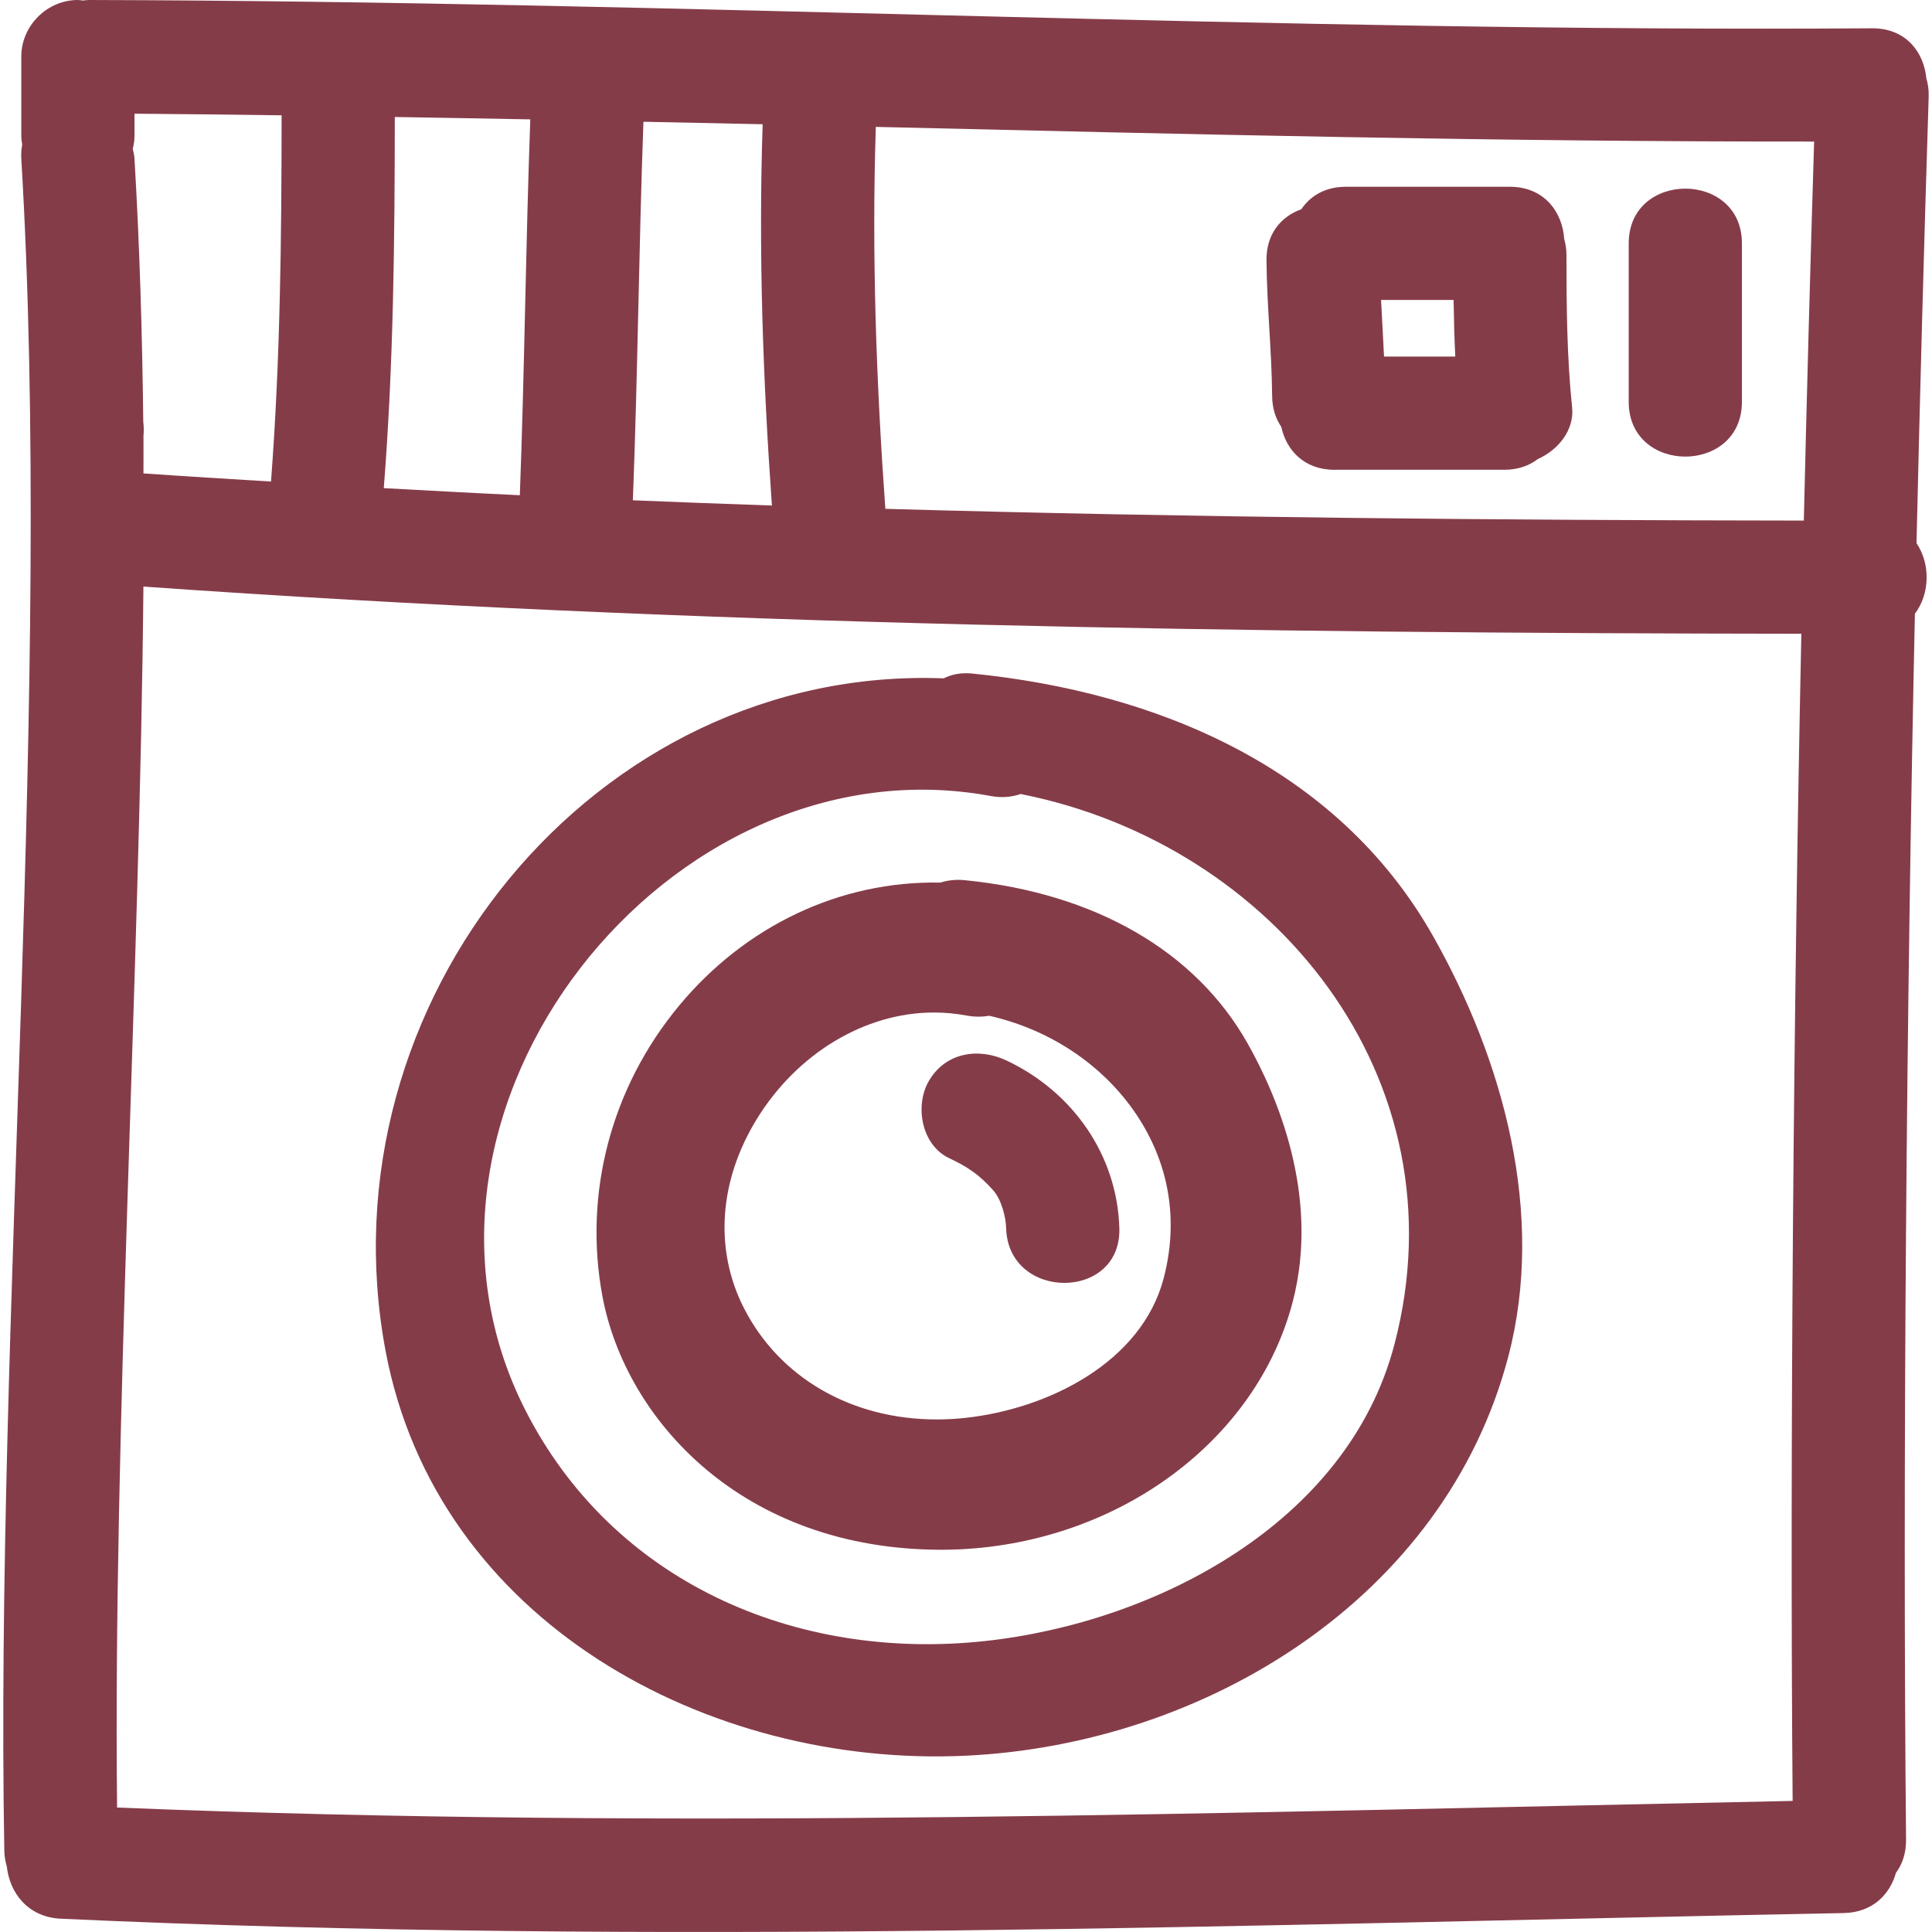
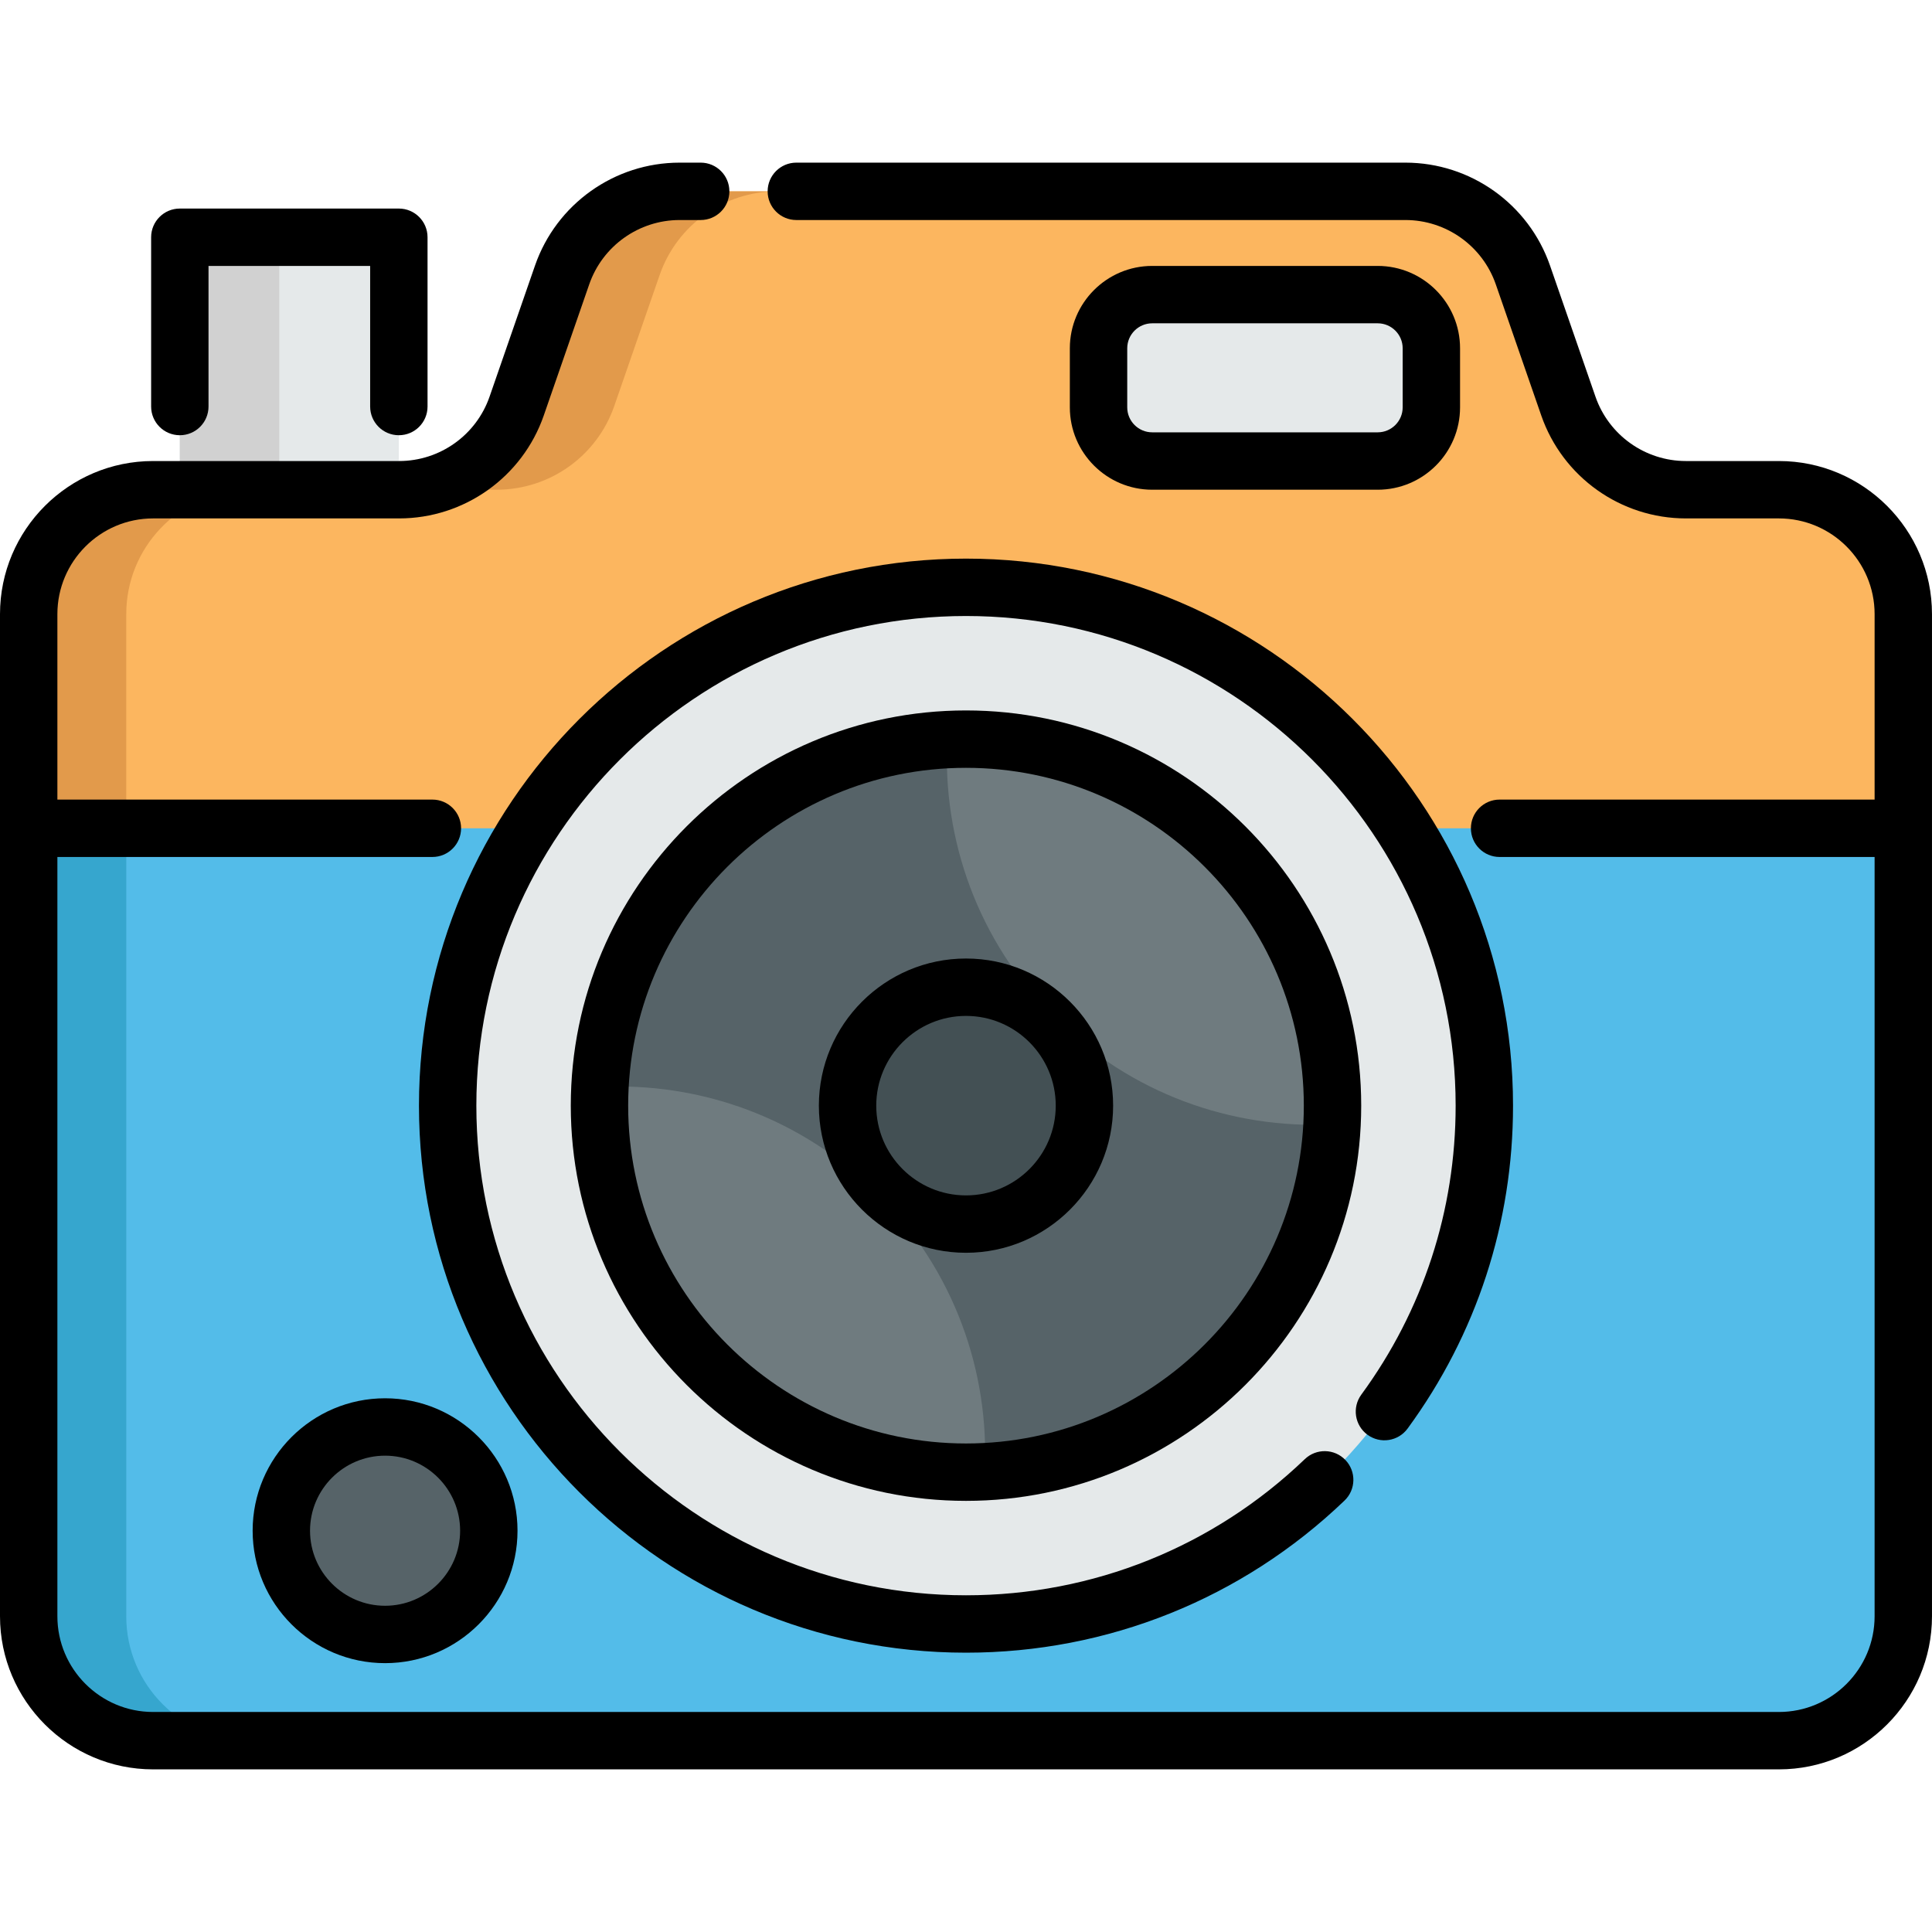
- <svg xmlns="http://www.w3.org/2000/svg" version="1.1" id="Capa_1" x="0px" y="0px" width="512px" height="512px" viewBox="0 0 443.737 443.737" style="enable-background:new 0 0 443.737 443.737;" xml:space="preserve">
+ <svg xmlns="http://www.w3.org/2000/svg" version="1.1" id="Layer_1" x="0px" y="0px" viewBox="0 0 505.003 505.003" style="enable-background:new 0 0 505.003 505.003;" xml:space="preserve" width="512" height="512">
  <g>
    <g>
-       <path d="M442.435,17.971c-0.574-5.979-4.692-11.522-12.456-11.471C293.356,7.446,157.091,0.317,20.491,0    c-0.516,0-0.978,0.073-1.455,0.119C18.65,0.083,18.282,0,17.891,0c-7.086,0-13,5.913-13,12.999v18.2    c0,0.68,0.104,1.34,0.208,1.996c-0.172,1-0.276,2.044-0.208,3.204c7.195,120.927-6.043,267.721-3.9,388.688    c0.021,1.336,0.259,2.529,0.582,3.651c0.65,5.941,4.768,11.593,12.418,11.948c136.46,6.267,273.002,1.361,409.488-1.3    c6.622-0.132,10.593-4.296,11.979-9.242c1.463-1.965,2.352-4.509,2.321-7.657c-0.818-84.66,0.106-192.293,2.031-281.53    c3.468-4.561,3.59-11.461,0.37-16.196c0.803-34.944,1.747-69.383,2.798-102.662C443.024,20.565,442.791,19.225,442.435,17.971z     M147.783,27.964c9.125,0.198,18.258,0.366,27.383,0.571c-0.978,29.244,0.056,58.404,2.125,87.572    c-10.648-0.36-21.292-0.769-31.936-1.201C146.478,85.932,146.727,56.939,147.783,27.964z M90.678,26.872    c10.375,0.178,20.746,0.343,31.121,0.546c-1.056,28.767-1.315,57.557-2.407,86.323c-10.415-0.487-20.83-1.062-31.245-1.627    C90.386,83.738,90.658,55.322,90.678,26.872z M30.89,31.199v-5.085c11.269,0.073,22.526,0.229,33.789,0.373    c-0.015,28.076-0.297,56.112-2.435,84.114c-9.765-0.604-19.53-1.181-29.295-1.871c-0.01-2.872,0.035-5.769,0.005-8.628    c0.094-1.066,0.089-2.138-0.046-3.204c-0.241-20.388-0.838-40.599-2.023-60.504c-0.046-0.795-0.239-1.488-0.396-2.204    C30.735,33.228,30.89,32.229,30.89,31.199z M411.728,413.631c-128.264,2.605-256.592,6.765-384.836,1.519    c-0.942-85.498,5.258-191.983,6.048-280.426c126.741,8.957,253.774,10.684,380.79,10.836    C411.937,230.326,411.063,333.455,411.728,413.631z M414.298,119.565c-70.33-0.083-140.671-0.698-210.955-2.699    c-2.089-29.218-3.141-58.432-2.188-87.722c71.812,1.696,143.615,3.428,215.51,3.369C415.786,60.76,414.999,89.931,414.298,119.565    z" fill="#853c49" />
-       <path d="M294.285,98.053c1.153,5.289,5.185,9.844,12.197,9.844h38.999c3.185,0,5.759-0.947,7.734-2.471    c4.636-2.059,8.398-6.629,7.865-11.829c-1.203-11.674-1.3-23.374-1.3-35.099c0-1.32-0.213-2.496-0.513-3.608    c-0.406-6.147-4.545-11.992-12.487-11.992h-37.698c-4.778,0-8.15,2.143-10.202,5.164c-4.499,1.6-8.059,5.5-7.998,11.735    c0.092,10.415,1.204,20.784,1.301,31.199C292.208,93.846,293.026,96.171,294.285,98.053z M333.858,68.897    c0.061,4.337,0.173,8.668,0.386,13h-16.361c-0.219-4.332-0.467-8.668-0.681-13H333.858z" fill="#853c49" />
-       <path d="M400.08,92.297V55.898c0-16.765-25.999-16.765-25.999,0v36.399C374.081,109.062,400.08,109.062,400.08,92.297z" fill="#853c49" />
-       <path d="M223.285,154.695c-2.61-0.259-4.758,0.213-6.545,1.107c-80.136-3.087-143.219,74.352-128.188,154.447    c11.705,62.342,74.217,95.791,133.261,92.998c55.218-2.61,110.116-36.363,124.619-91.714c8.566-32.682-1.128-68.004-17.326-96.593    C307.173,176.223,265.635,158.933,223.285,154.695z M320.269,308.781c-10.74,41-54.878,63.911-94.105,68.137    c-43.355,4.661-85.401-13.498-105.525-53.086c-34.942-68.745,32.91-154.749,106.988-140.995c2.514,0.467,4.783,0.213,6.805-0.467    C292.299,193.803,336.335,247.475,320.269,308.781z" fill="#853c49" />
-       <path d="M221.693,202.169c-2.09-0.218-3.94-0.01-5.741,0.541c-23.044-0.437-44.795,9.963-59.979,28.267    c-15.623,18.819-22.028,43.183-17.593,66.836c5.263,28,31.882,58.128,77.909,58.133h0.005c1.394,0,2.783-0.04,4.171-0.102    c36.693-1.736,68.121-25.075,76.424-56.781c6.413-24.486-3.753-47.779-10.385-59.489    C274.537,218.434,251.523,205.155,221.693,202.169z M267.27,293.583c-5.062,19.321-26.542,30.026-45.587,32.077    c-2.178,0.234-4.382,0.355-6.541,0.355c-19.588,0-36.15-9.587-44.308-25.633c-6.802-13.376-5.721-29.168,2.963-43.326    c9.267-15.111,24.872-24.506,40.72-24.506c2.465,0,4.951,0.233,7.394,0.681c1.856,0.351,3.578,0.355,5.289,0.065    c14.563,3.301,27.116,11.969,34.632,23.963C268.733,268.27,270.612,280.832,267.27,293.583z" fill="#853c49" />
-       <path d="M231.146,243.564c-6.414-3.016-13.97-1.854-17.784,4.667c-3.336,5.697-1.747,14.767,4.664,17.788    c4.276,2.011,6.98,3.854,10.098,7.379c1.909,2.157,2.889,6.129,2.965,8.693c0.482,16.727,26.482,16.777,26,0    C256.591,265.212,246.324,250.709,231.146,243.564z" fill="#853c49" />
+       <polyline style="fill:#E5E9EA;" points="104.254,142.764 104.254,62.014 47.004,62.014 47.004,142.764   " />
+       <polyline style="fill:#D1D1D1;" points="73.003,142.764 73.003,62.014 47.004,62.014 47.004,142.764   " />
+       <path style="fill:#FCB65F;" d="M497.503,160.524v261.95c0,17.96-14.56,32.52-32.52,32.52H40.023c-17.96,0-32.52-14.56-32.52-32.52    v-261.95c0-17.96,14.56-32.52,32.52-32.52h64.303c13.85,0,26.19-8.77,30.73-21.86l11.87-34.26c4.54-13.09,16.87-21.87,30.73-21.87    h189.697c13.85,0,26.18,8.78,30.72,21.87l11.88,34.26c4.54,13.09,16.87,21.86,30.72,21.86h24.31    C482.943,128.004,497.503,142.564,497.503,160.524z" />
+       <path style="fill:#E29A4B;" d="M65.523,454.994h-25.5c-17.96,0-32.52-14.56-32.52-32.52v-261.95c0-17.96,14.56-32.52,32.52-32.52    h23.48v0.06c-17.02,1.05-30.5,15.18-30.5,32.46v261.95C33.003,440.434,47.563,454.994,65.523,454.994z" />
+       <path style="fill:#E29A4B;" d="M203.156,50.014c-13.86,0-26.19,8.78-30.73,21.87l-11.87,34.26    c-4.54,13.09-16.88,21.86-30.73,21.86h-21.82v-0.21c12.32-1.4,22.92-9.73,27.05-21.65l11.87-34.26    c4.54-13.09,16.87-21.87,30.73-21.87H203.156z" />
+       <path style="fill:#53BCE9;" d="M497.503,216.504v205.97c0,17.96-14.56,32.52-32.52,32.52H40.023c-17.96,0-32.52-14.56-32.52-32.52    v-205.97H497.503z" />
+       <path style="fill:#36A6CE;" d="M65.523,454.994h-25.5c-17.96,0-32.52-14.56-32.52-32.52v-205.97h25.5v205.97    C33.003,440.434,47.563,454.994,65.523,454.994z" />
+       <circle style="fill:#E5E9EA;" cx="252.5" cy="289.005" r="135.487" />
+       <path style="fill:#566368;" d="M348.303,289.004c0,28.21-12.19,53.57-31.6,71.11c-16.99,15.35-39.49,24.7-64.2,24.7    c-24.7,0-47.21-9.35-64.2-24.7c-19.41-17.53-31.61-42.9-31.61-71.11s12.2-53.58,31.61-71.1c16.99-15.36,39.5-24.7,64.2-24.7    c24.71,0,47.21,9.35,64.2,24.7C336.113,235.434,348.303,260.794,348.303,289.004z" />
+       <g>
+         <path style="fill:#6F7B7F;" d="M320.239,221.261c19.947,19.947,29.26,46.499,27.938,72.627     c-26.128,1.322-52.68-7.99-72.627-27.938s-29.26-46.499-27.931-72.62C273.74,192.001,300.292,201.313,320.239,221.261z" />
+         <path style="fill:#6F7B7F;" d="M229.447,312.053c19.947,19.947,29.26,46.499,27.938,72.627     c-26.121,1.329-52.687-7.983-72.634-27.931s-29.26-46.514-27.924-72.627C182.947,282.793,209.499,292.106,229.447,312.053z" />
+       </g>
+       <circle style="fill:#435054;" cx="252.5" cy="289.005" r="30.958" />
+       <path style="fill:#E5E9EA;" d="M301.175,120.507h58.937c7.748,0,14.03-6.281,14.03-14.03V91.039c0-7.748-6.281-14.03-14.03-14.03    h-58.937c-7.748,0-14.03,6.281-14.03,14.03v15.439C287.146,114.226,293.427,120.507,301.175,120.507z" />
+       <circle style="fill:#566368;" cx="100.654" cy="400.111" r="27.117" />
+     </g>
+     <g>
+       <path d="M109.513,289.005c0,78.843,64.144,142.987,142.987,142.987c37.063,0,72.203-14.122,98.947-39.765    c2.99-2.867,3.09-7.614,0.223-10.604c-2.866-2.991-7.614-3.09-10.604-0.223c-23.938,22.952-55.392,35.592-88.566,35.592    c-70.572,0-127.987-57.415-127.987-127.987c0-70.573,57.415-127.988,127.987-127.988c70.573,0,127.988,57.415,127.988,127.988    c0,27.394-8.528,53.516-24.661,75.543c-2.447,3.342-1.723,8.035,1.619,10.482c3.343,2.448,8.035,1.723,10.482-1.619    c18.03-24.616,27.56-53.803,27.56-84.406c0-78.844-64.144-142.988-142.988-142.988    C173.657,146.017,109.513,210.161,109.513,289.005z" />
+       <path d="M252.5,185.701c-56.962,0-103.304,46.342-103.304,103.304S195.538,392.309,252.5,392.309s103.304-46.342,103.304-103.304    S309.462,185.701,252.5,185.701z M252.5,377.309c-48.691,0-88.304-39.613-88.304-88.304s39.613-88.304,88.304-88.304    s88.304,39.613,88.304,88.304S301.191,377.309,252.5,377.309z" />
+       <path d="M252.5,250.547c-21.206,0-38.458,17.252-38.458,38.458s17.252,38.458,38.458,38.458s38.458-17.252,38.458-38.458    S273.706,250.547,252.5,250.547z M252.5,312.463c-12.935,0-23.458-10.523-23.458-23.458c0-12.935,10.523-23.458,23.458-23.458    s23.458,10.523,23.458,23.458C275.958,301.94,265.435,312.463,252.5,312.463z" />
+       <path d="M360.112,128.008c11.872,0,21.53-9.658,21.53-21.53V91.039c0-11.872-9.658-21.53-21.53-21.53h-58.937    c-11.872,0-21.53,9.658-21.53,21.53v15.438c0,11.872,9.658,21.53,21.53,21.53H360.112z M294.646,106.478V91.039    c0-3.601,2.929-6.53,6.53-6.53h58.937c3.601,0,6.53,2.929,6.53,6.53v15.438c0,3.601-2.929,6.53-6.53,6.53h-58.937    C297.575,113.008,294.646,110.078,294.646,106.478z" />
+       <path d="M66.038,400.112c0,19.088,15.529,34.617,34.617,34.617s34.617-15.529,34.617-34.617s-15.529-34.617-34.617-34.617    S66.038,381.024,66.038,400.112z M120.271,400.112c0,10.817-8.8,19.617-19.617,19.617s-19.617-8.8-19.617-19.617    s8.8-19.617,19.617-19.617S120.271,389.295,120.271,400.112z" />
+       <path d="M505.003,216.504c0-0.023-0.003-0.045-0.003-0.068v-55.908c0-22.067-17.953-40.02-40.02-40.02h-24.303    c-10.651,0-20.151-6.761-23.64-16.825l-11.877-34.26c-5.581-16.097-20.776-26.911-37.813-26.911H208.152    c-4.142,0-7.5,3.358-7.5,7.5s3.358,7.5,7.5,7.5h159.196c10.651,0,20.151,6.761,23.64,16.824l11.877,34.26    c5.581,16.097,20.776,26.912,37.813,26.912h24.303c13.796,0,25.02,11.224,25.02,25.02v48.476h-98.025c-4.142,0-7.5,3.358-7.5,7.5    s3.358,7.5,7.5,7.5H490v198.468c0,13.796-11.224,25.02-25.02,25.02H40.02c-13.796,0-25.02-11.224-25.02-25.02V224.004h98.021    c4.142,0,7.5-3.358,7.5-7.5s-3.358-7.5-7.5-7.5H15v-48.476c0-13.796,11.224-25.02,25.02-25.02h64.306    c17.036,0,32.231-10.815,37.812-26.912l11.877-34.26c3.489-10.063,12.989-16.824,23.64-16.824h5.496c4.142,0,7.5-3.358,7.5-7.5    s-3.358-7.5-7.5-7.5h-5.496c-17.036,0-32.232,10.814-37.813,26.911l-11.877,34.26c-3.489,10.063-12.988,16.825-23.639,16.825    H40.02c-22.067,0-40.02,17.953-40.02,40.02v261.944c0,22.067,17.953,40.02,40.02,40.02h424.96c22.067,0,40.02-17.953,40.02-40.02    v-205.9C505,216.549,505.003,216.527,505.003,216.504z" />
+       <path d="M47.004,113.764c4.142,0,7.5-3.358,7.5-7.5v-36.75h42.25v36.75c0,4.142,3.358,7.5,7.5,7.5s7.5-3.358,7.5-7.5v-44.25    c0-4.142-3.358-7.5-7.5-7.5h-57.25c-4.142,0-7.5,3.358-7.5,7.5v44.25C39.504,110.406,42.862,113.764,47.004,113.764z" />
    </g>
  </g>
-   <g>
- </g>
-   <g>
- </g>
-   <g>
- </g>
-   <g>
- </g>
-   <g>
- </g>
-   <g>
- </g>
-   <g>
- </g>
-   <g>
- </g>
-   <g>
- </g>
-   <g>
- </g>
-   <g>
- </g>
-   <g>
- </g>
-   <g>
- </g>
-   <g>
- </g>
-   <g>
- </g>
</svg>
